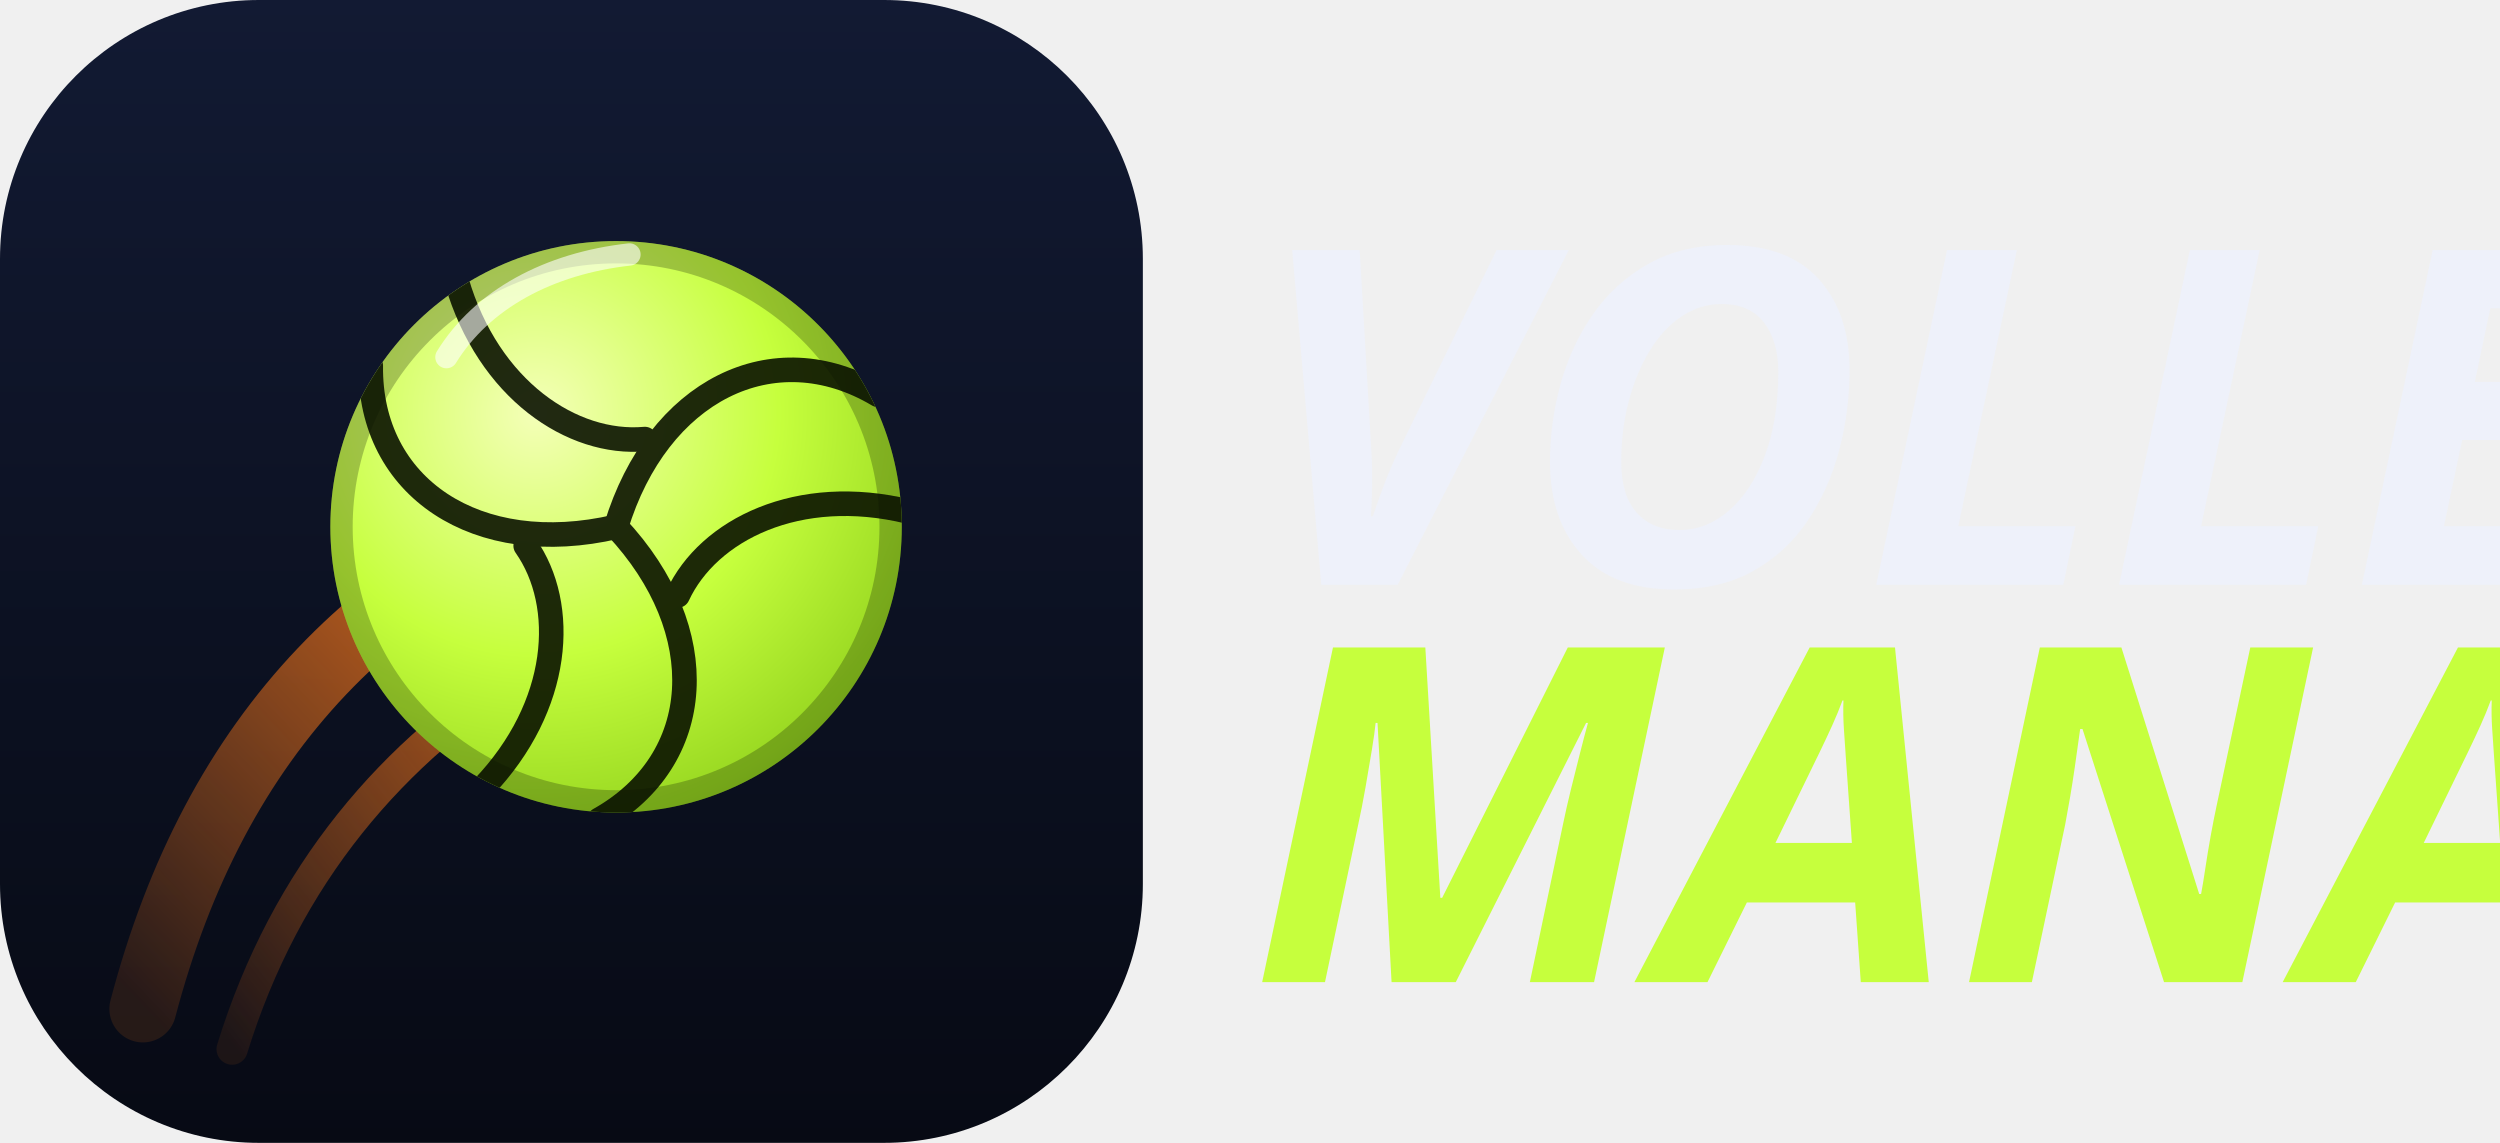
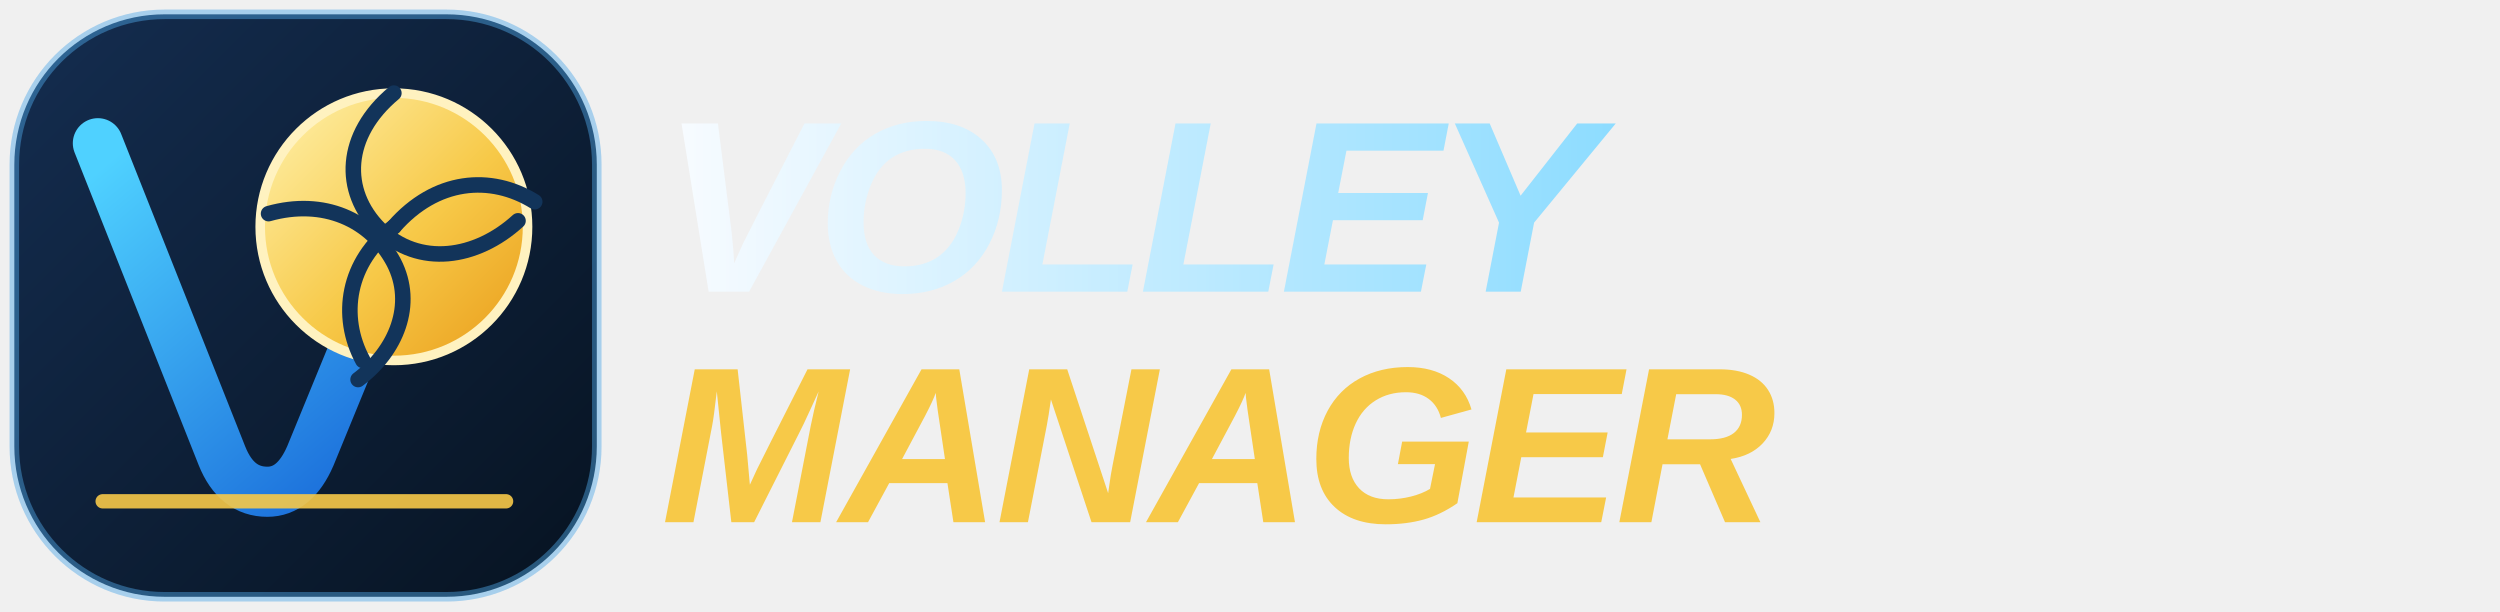
- <svg xmlns="http://www.w3.org/2000/svg" viewBox="0 0 1120 512" role="img" aria-label="Volley Manager">
-   <g>
+ <svg xmlns="http://www.w3.org/2000/svg" viewBox="0 0 900 220" role="img" aria-label="Volley Manager">
+   <defs>
+     <linearGradient id="txt" x1="0" y1="0" x2="1" y2="0">
+       <stop stop-color="#F7FBFF" />
+       <stop offset="1" stop-color="#8DDCFF" />
+     </linearGradient>
+   </defs>
+   <svg x="0" y="0" width="220" height="220" viewBox="0 0 512 512">
    <defs>
-       <linearGradient id="bg" x1="0" y1="0" x2="0" y2="1">
-         <stop offset="0" stop-color="#121A33" />
-         <stop offset="1" stop-color="#070A14" />
+       <linearGradient id="bg" x1="0" y1="0" x2="1" y2="1">
+         <stop stop-color="#142D50" />
+         <stop offset="1" stop-color="#071321" />
      </linearGradient>
-       <radialGradient id="ball" cx=".36" cy=".3" r=".85">
-         <stop offset="0" stop-color="#F4FFB8" />
-         <stop offset=".5" stop-color="#C6FF3D" />
-         <stop offset="1" stop-color="#86C816" />
-       </radialGradient>
-       <linearGradient id="trail" x1="0" y1="1" x2="1" y2="0">
-         <stop offset="0" stop-color="#FF7A1A" stop-opacity=".12" />
-         <stop offset="1" stop-color="#FF7A1A" />
+       <linearGradient id="v" x1=".1" y1="0" x2=".9" y2="1">
+         <stop stop-color="#4FD1FF" />
+         <stop offset="1" stop-color="#1767D8" />
      </linearGradient>
-       <clipPath id="b">
-         <circle cx="276" cy="236" r="128" />
-       </clipPath>
+       <linearGradient id="ball" x1="0" y1="0" x2="1" y2="1">
+         <stop stop-color="#FFF3B0" />
+         <stop offset=".55" stop-color="#F7C948" />
+         <stop offset="1" stop-color="#E99B19" />
+       </linearGradient>
    </defs>
-     <rect width="512" height="512" rx="116" fill="url(#bg)" />
-     <path d="M64 452 C 96 330, 170 250, 292 214" fill="none" stroke="url(#trail)" stroke-width="30" stroke-linecap="round" />
-     <path d="M104 470 C 128 392, 176 336, 238 298" fill="none" stroke="url(#trail)" stroke-width="14" stroke-linecap="round" opacity=".7" />
-     <circle cx="276" cy="236" r="128" fill="url(#ball)" />
-     <g clip-path="url(#b)" fill="none" stroke="#0A1200" stroke-width="11" stroke-linecap="round" opacity=".9">
-       <path d="M276.0 236.0 C294.6 174.8 346.5 149.0 393.4 176.9" />
-       <path d="M251.3 280.4 C284.2 239.8 327.4 220.0 375.7 240.6" opacity=".0" />
-       <path d="M303.6 266.8 C317.3 237.3 357.7 217.2 407.0 229.2" />
-       <path d="M276.0 236.0 C319.8 282.7 316.1 340.5 268.5 367.2" />
-       <path d="M249.9 192.4 C268.6 241.2 264.1 288.5 222.2 320.1" opacity=".0" />
-       <path d="M235.5 244.5 C254.2 271.1 251.5 316.2 216.4 352.9" />
-       <path d="M276.0 236.0 C213.7 250.5 165.4 218.4 166.1 163.8" />
-       <path d="M326.8 235.2 C275.2 227.0 236.5 199.5 230.1 147.3" opacity=".0" />
-       <path d="M288.9 196.7 C256.5 199.6 218.8 174.7 204.6 126.0" />
+     <rect x="12" y="12" width="488" height="488" rx="126" fill="url(#bg)" stroke="#4EA8E8" stroke-opacity=".45" stroke-width="8" />
+     <path d="M82 120 L186 382 Q198 412 224 412 Q247 412 260 382 L356 148" fill="none" stroke="url(#v)" stroke-width="42" stroke-linecap="round" stroke-linejoin="round" />
+     <circle cx="330" cy="190" r="112" fill="url(#ball)" stroke="#FFF2C0" stroke-width="8" />
+     <g fill="none" stroke="#12345A" stroke-width="13" stroke-linecap="round">
+       <path d="M330 78 C288 113 286 160 318 192 C351 224 399 217 434 185" />
+       <path d="M225 179 C271 166 311 184 330 220 C348 255 332 294 300 318" />
+       <path d="M330 190 C365 150 411 146 448 169" />
+       <path d="M330 190 C291 219 284 265 304 302" />
    </g>
-     <circle cx="276" cy="236" r="123" fill="none" stroke="#0A1200" stroke-opacity=".25" stroke-width="10" />
-     <path d="M200 160 C 216 134, 246 118, 282 114" fill="none" stroke="#fff" stroke-opacity=".6" stroke-width="10" stroke-linecap="round" />
-   </g>
-   <g font-family="'Barlow Condensed','Arial Narrow',Impact,sans-serif" font-weight="800" font-style="italic">
-     <text x="560" y="262" font-size="210" fill="#EEF1FA" textLength="500" lengthAdjust="spacingAndGlyphs">VOLLEY</text>
-     <text x="560" y="440" font-size="210" fill="#C6FF3D" textLength="500" lengthAdjust="spacingAndGlyphs">MANAGER</text>
+     <path d="M86 420 H424" stroke="#F7C948" stroke-width="12" stroke-linecap="round" opacity=".9" />
+   </svg>
+   <g font-family="Arial, sans-serif" font-weight="900" font-style="italic">
+     <text x="238" y="105" font-size="88" letter-spacing="-3" fill="url(#txt)">VOLLEY</text>
+     <text x="238" y="188" font-size="80" letter-spacing="-2" fill="#F7C948">MANAGER</text>
  </g>
</svg>
